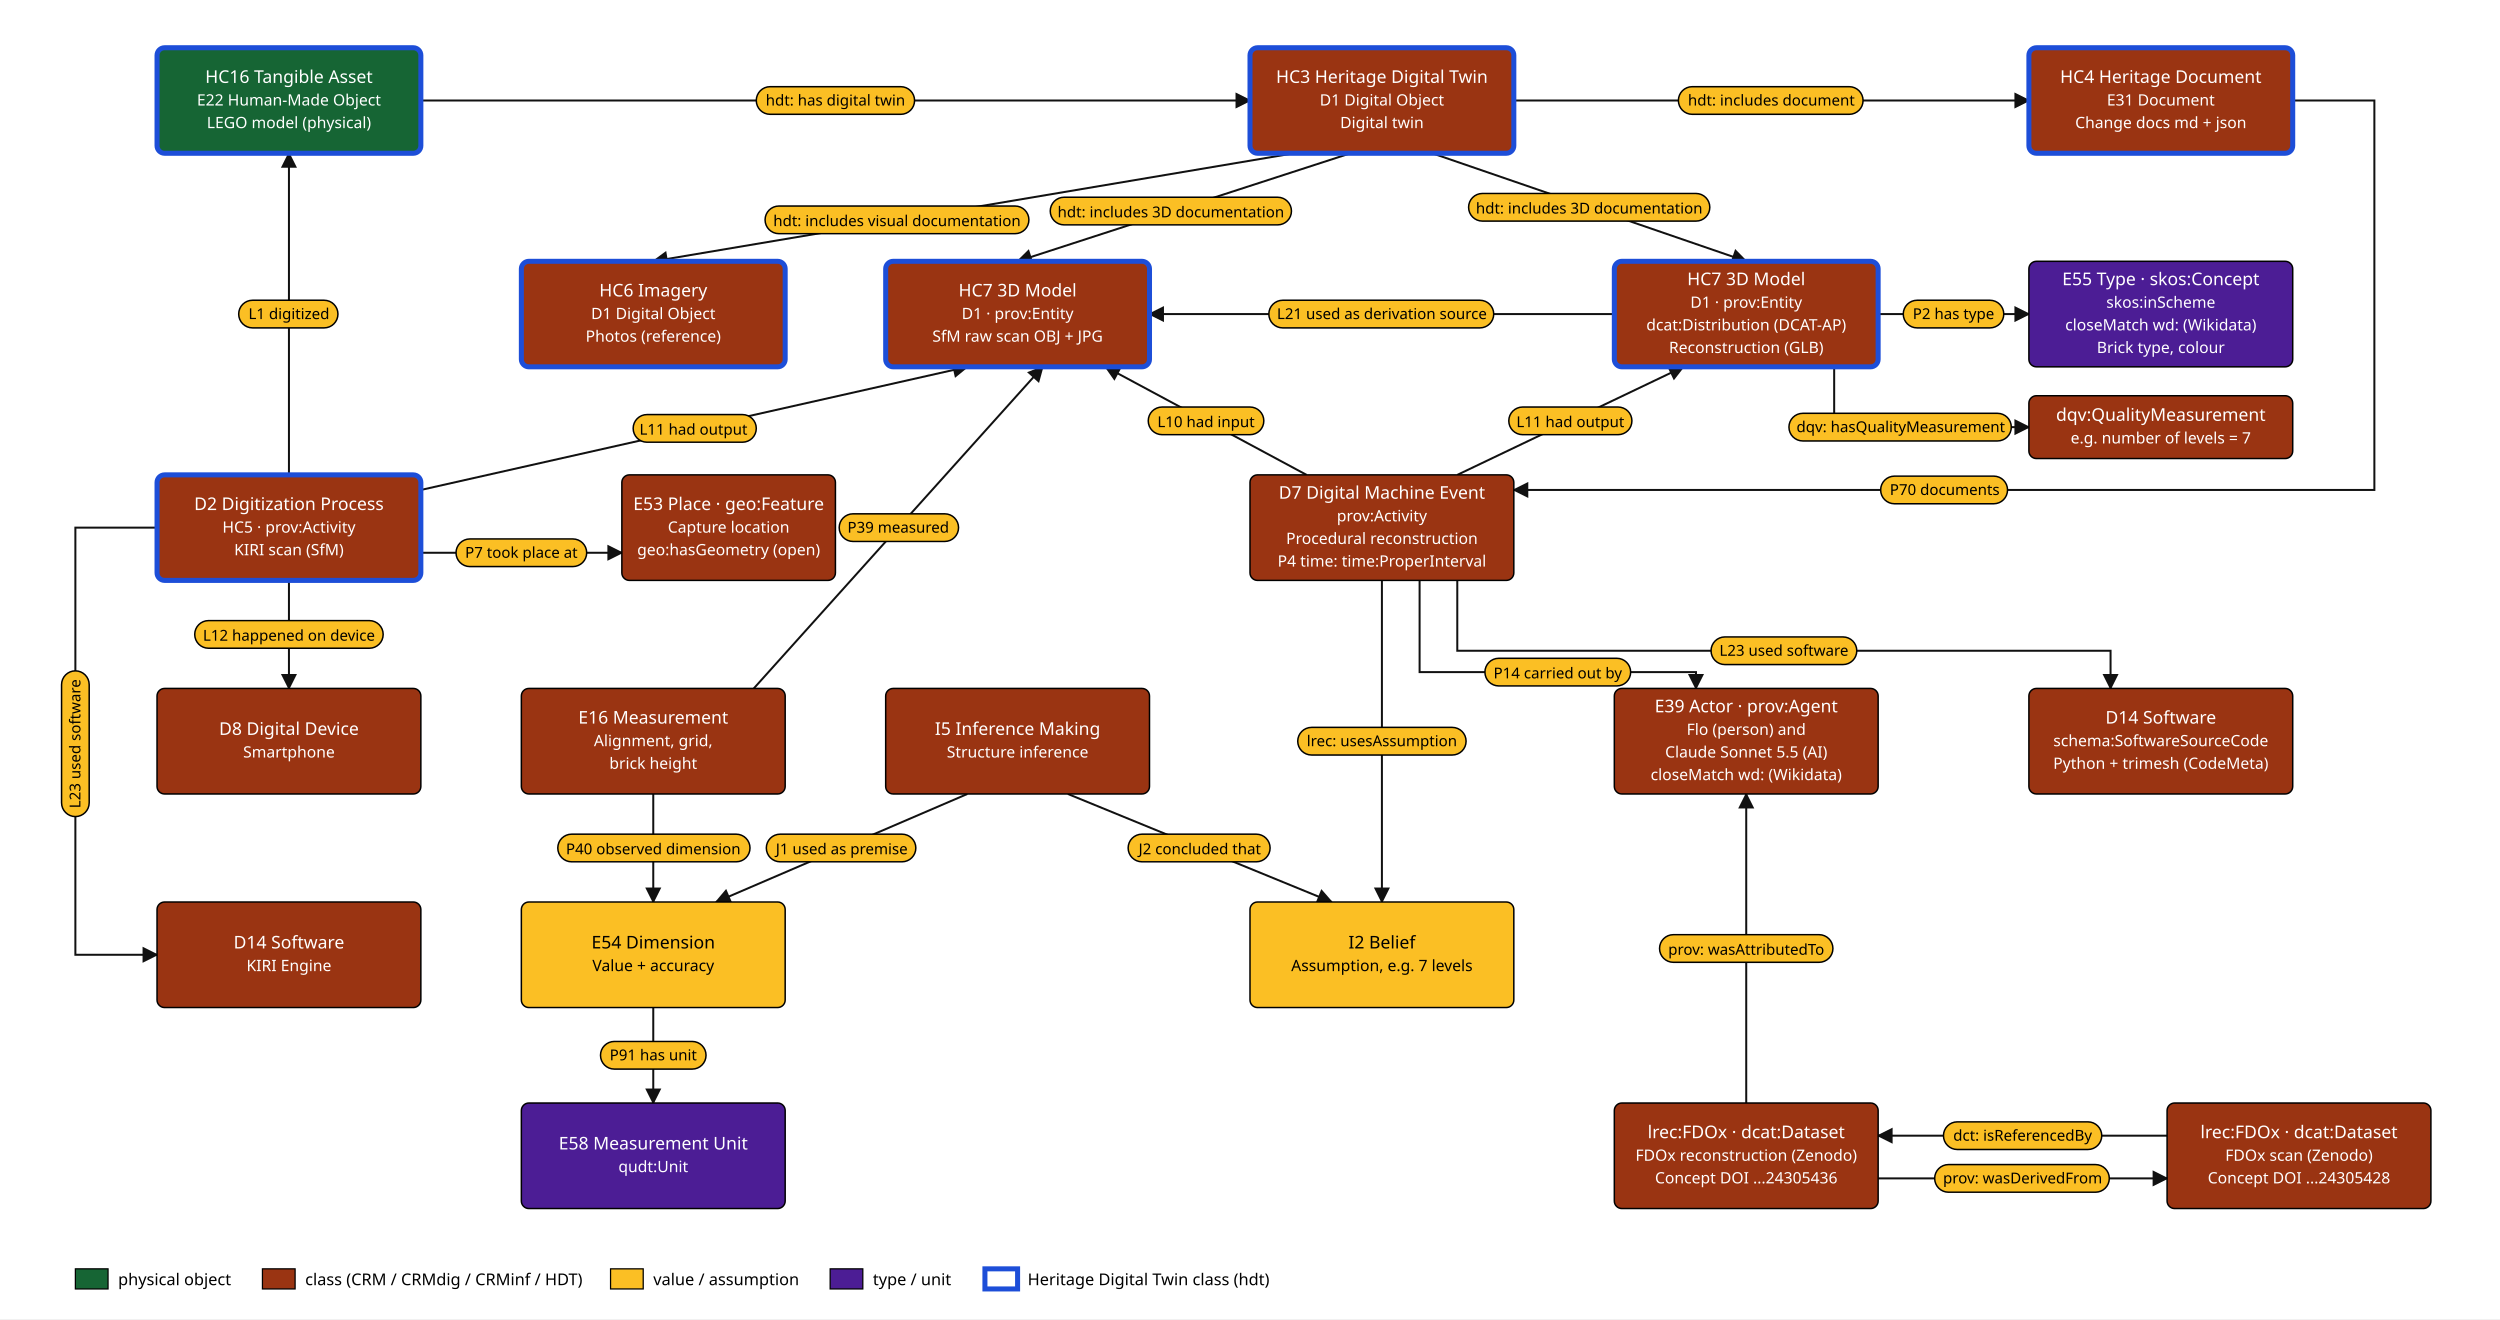
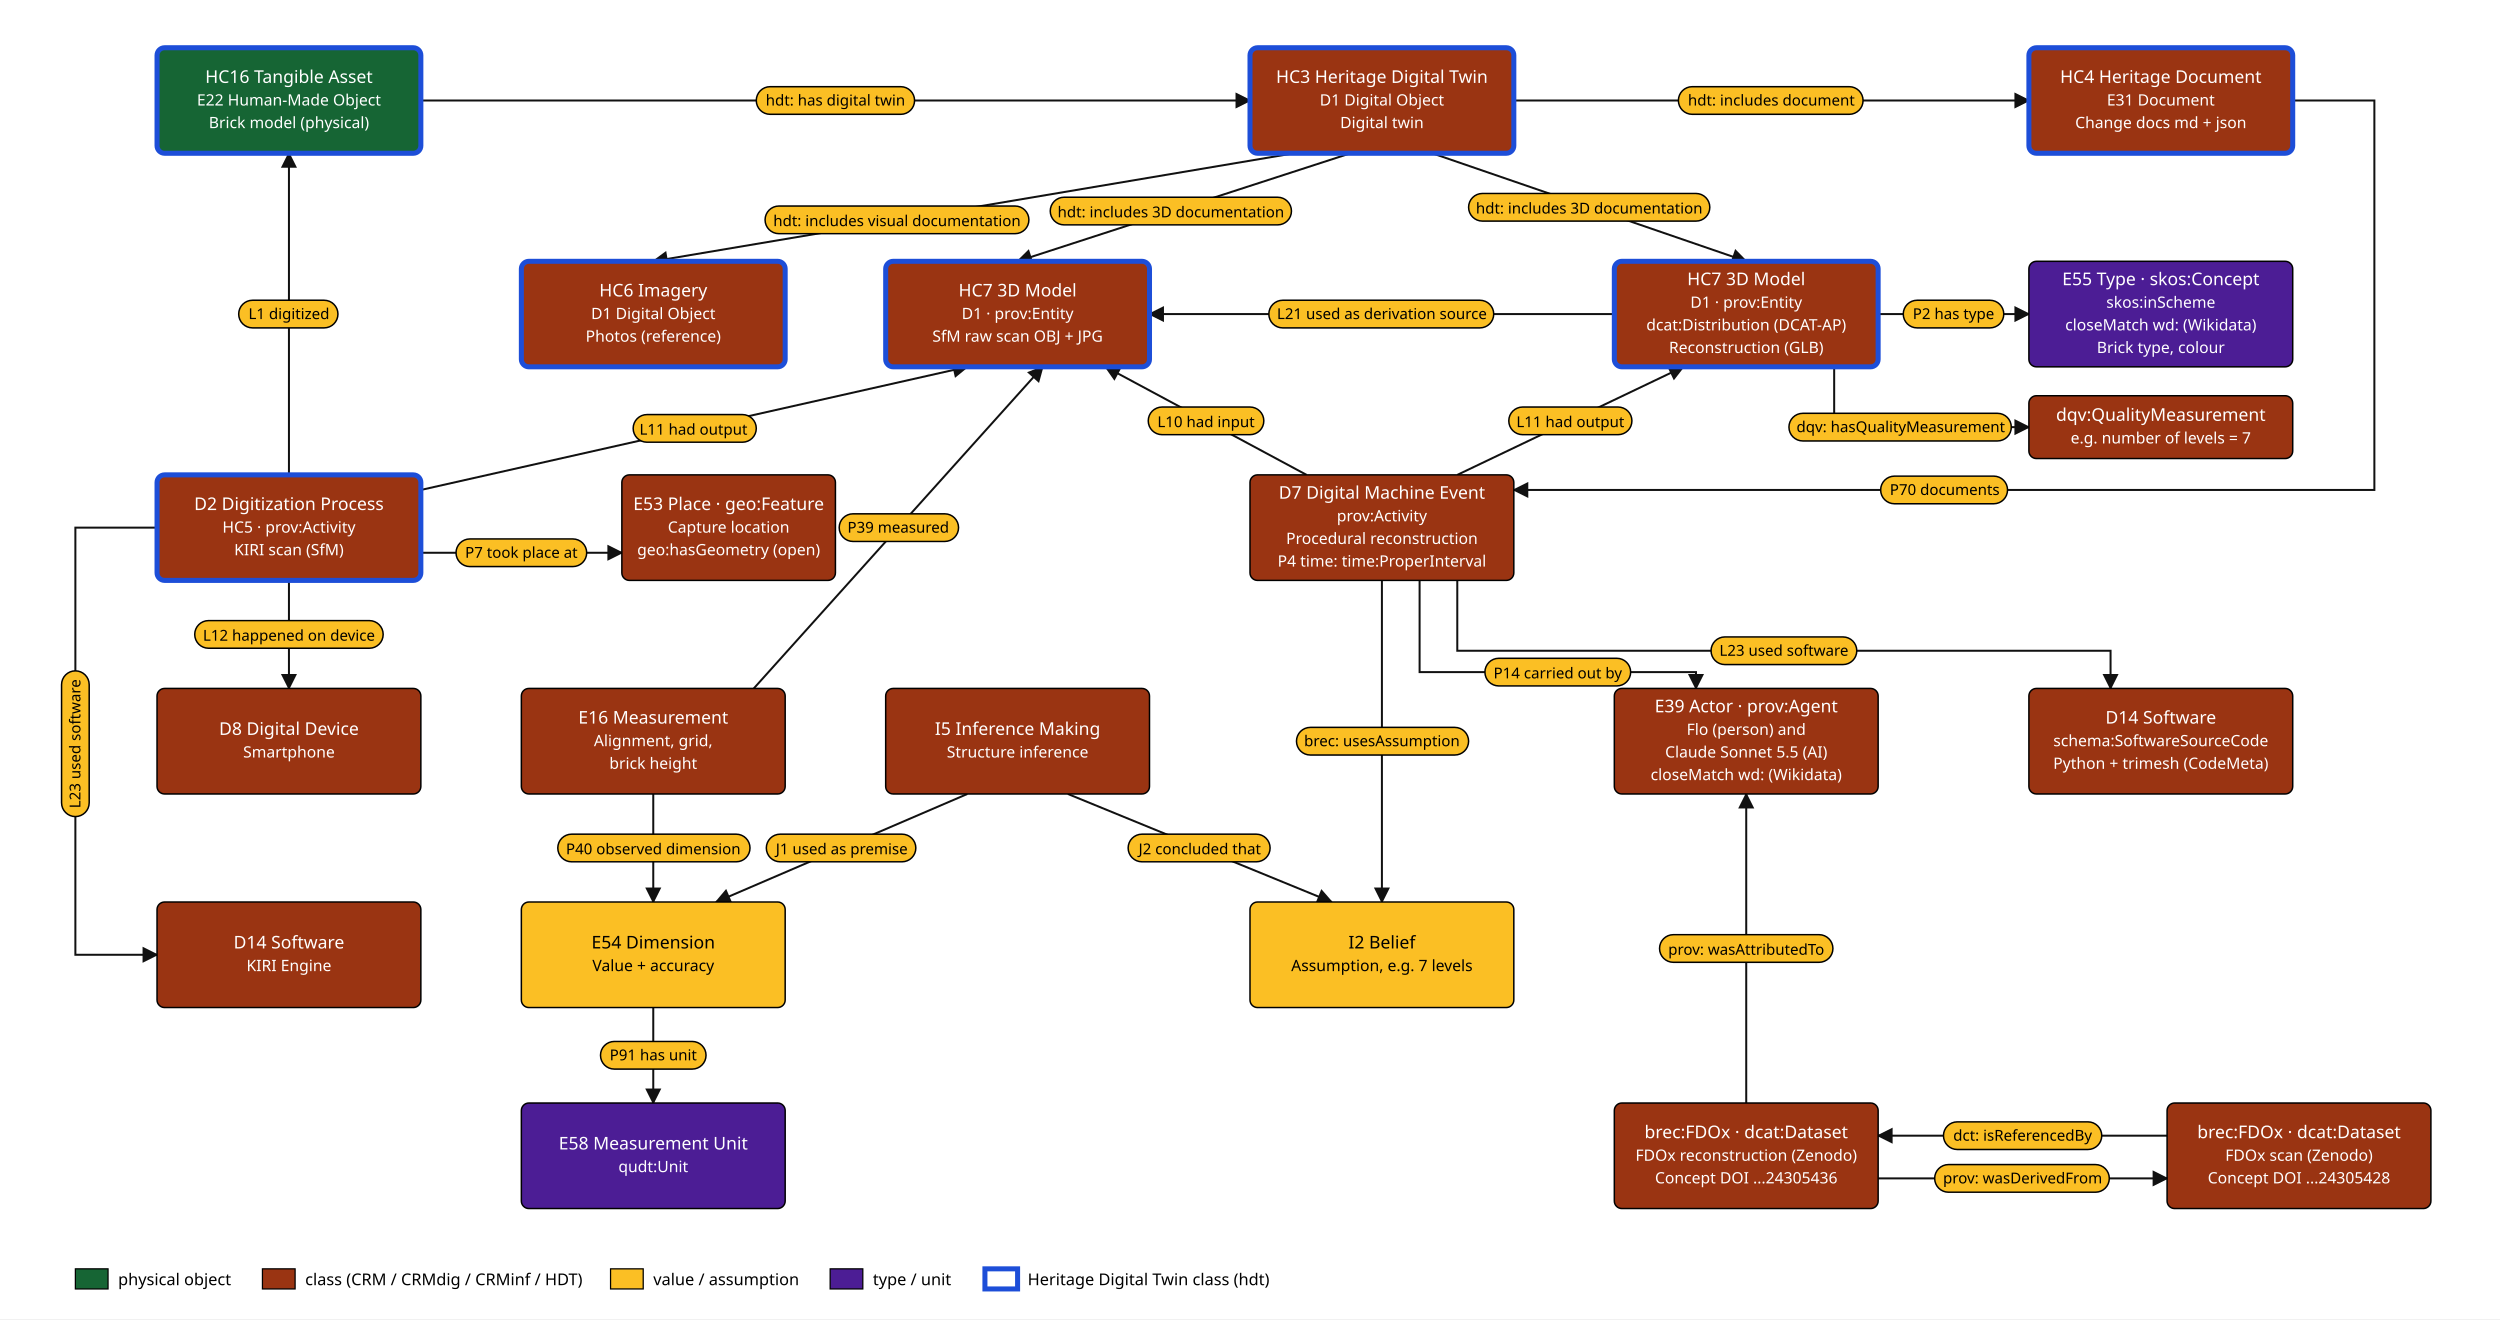
<svg xmlns="http://www.w3.org/2000/svg" width="1990" height="1050" viewBox="0 0 1990 1050" font-family="Fira Sans">
  <defs>
    <marker id="a" viewBox="0 0 10 10" refX="9" refY="5" markerWidth="8" markerHeight="8" orient="auto-start-reverse">
      <path d="M0 0L10 5L0 10z" fill="#111" />
    </marker>
  </defs>
  <rect width="1990" height="1050" fill="#fff" />
  <path d="M335 80 L995 80" fill="none" stroke="#111" stroke-width="1.6" marker-end="url(#a)" />
  <path d="M1030 122 L520 208" fill="none" stroke="#111" stroke-width="1.6" marker-end="url(#a)" />
  <path d="M1075 122 L810 208" fill="none" stroke="#111" stroke-width="1.6" marker-end="url(#a)" />
  <path d="M1140 122 L1390 208" fill="none" stroke="#111" stroke-width="1.6" marker-end="url(#a)" />
  <path d="M1205 80 L1615 80" fill="none" stroke="#111" stroke-width="1.6" marker-end="url(#a)" />
  <path d="M230 378 L230 122" fill="none" stroke="#111" stroke-width="1.6" marker-end="url(#a)" />
  <path d="M335 390 L770 292" fill="none" stroke="#111" stroke-width="1.6" marker-end="url(#a)" />
  <path d="M1040 378 L880 292" fill="none" stroke="#111" stroke-width="1.6" marker-end="url(#a)" />
  <path d="M1160 378 L1340 292" fill="none" stroke="#111" stroke-width="1.6" marker-end="url(#a)" />
  <path d="M1285 250 L915 250" fill="none" stroke="#111" stroke-width="1.6" marker-end="url(#a)" />
  <path d="M1495 250 L1615 250" fill="none" stroke="#111" stroke-width="1.6" marker-end="url(#a)" />
  <path d="M1825 80 L1890 80 L1890 390 L1205 390" fill="none" stroke="#111" stroke-width="1.6" marker-end="url(#a)" />
  <path d="M600 548 L830 292" fill="none" stroke="#111" stroke-width="1.6" marker-end="url(#a)" />
  <path d="M520 632 L520 718" fill="none" stroke="#111" stroke-width="1.6" marker-end="url(#a)" />
  <path d="M520 802 L520 878" fill="none" stroke="#111" stroke-width="1.6" marker-end="url(#a)" />
  <path d="M770 632 L570 718" fill="none" stroke="#111" stroke-width="1.6" marker-end="url(#a)" />
  <path d="M850 632 L1060 718" fill="none" stroke="#111" stroke-width="1.6" marker-end="url(#a)" />
  <path d="M1100 462 L1100 718" fill="none" stroke="#111" stroke-width="1.6" marker-end="url(#a)" />
  <path d="M230 462 L230 548" fill="none" stroke="#111" stroke-width="1.6" marker-end="url(#a)" />
  <path d="M125 420 L60 420 L60 760 L125 760" fill="none" stroke="#111" stroke-width="1.6" marker-end="url(#a)" />
  <path d="M1130 462 L1130 535 L1350 535 L1350 548" fill="none" stroke="#111" stroke-width="1.6" marker-end="url(#a)" />
  <path d="M335 440 L495 440" fill="none" stroke="#111" stroke-width="1.6" marker-end="url(#a)" />
  <path d="M1460 292 L1460 340 L1615 340" fill="none" stroke="#111" stroke-width="1.6" marker-end="url(#a)" />
  <path d="M1725 904 L1495 904" fill="none" stroke="#111" stroke-width="1.6" marker-end="url(#a)" />
  <path d="M1495 938 L1725 938" fill="none" stroke="#111" stroke-width="1.6" marker-end="url(#a)" />
  <path d="M1390 878 L1390 632" fill="none" stroke="#111" stroke-width="1.6" marker-end="url(#a)" />
  <path d="M1160 462 L1160 518 L1680 518 L1680 548" fill="none" stroke="#111" stroke-width="1.6" marker-end="url(#a)" />
  <g>
    <rect x="602" y="69" width="126" height="22" rx="11" fill="#fbbf24" stroke="#000" stroke-width="1.2" />
    <text x="665" y="84" font-size="12" text-anchor="middle" fill="#000">hdt: has digital twin</text>
  </g>
  <g>
    <rect x="609" y="164" width="210" height="22" rx="11" fill="#fbbf24" stroke="#000" stroke-width="1.2" />
    <text x="714" y="180" font-size="12" text-anchor="middle" fill="#000">hdt: includes visual documentation</text>
  </g>
  <g>
    <rect x="836" y="157" width="192" height="22" rx="11" fill="#fbbf24" stroke="#000" stroke-width="1.2" />
    <text x="932" y="173" font-size="12" text-anchor="middle" fill="#000">hdt: includes 3D documentation</text>
  </g>
  <g>
    <rect x="1169" y="154" width="192" height="22" rx="11" fill="#fbbf24" stroke="#000" stroke-width="1.2" />
    <text x="1265" y="170" font-size="12" text-anchor="middle" fill="#000">hdt: includes 3D documentation</text>
  </g>
  <g>
    <rect x="1336" y="69" width="147" height="22" rx="11" fill="#fbbf24" stroke="#000" stroke-width="1.2" />
    <text x="1410" y="84" font-size="12" text-anchor="middle" fill="#000">hdt: includes document</text>
  </g>
  <g>
    <rect x="190" y="239" width="79" height="22" rx="11" fill="#fbbf24" stroke="#000" stroke-width="1.2" />
    <text x="230" y="254" font-size="12" text-anchor="middle" fill="#000">L1 digitized</text>
  </g>
  <g>
    <rect x="504" y="330" width="98" height="22" rx="11" fill="#fbbf24" stroke="#000" stroke-width="1.2" />
    <text x="552" y="346" font-size="12" text-anchor="middle" fill="#000">L11 had output</text>
  </g>
  <g>
    <rect x="914" y="324" width="92" height="22" rx="11" fill="#fbbf24" stroke="#000" stroke-width="1.2" />
    <text x="960" y="340" font-size="12" text-anchor="middle" fill="#000">L10 had input</text>
  </g>
  <g>
    <rect x="1201" y="324" width="98" height="22" rx="11" fill="#fbbf24" stroke="#000" stroke-width="1.2" />
    <text x="1250" y="340" font-size="12" text-anchor="middle" fill="#000">L11 had output</text>
  </g>
  <g>
    <rect x="1010" y="239" width="179" height="22" rx="11" fill="#fbbf24" stroke="#000" stroke-width="1.2" />
    <text x="1100" y="254" font-size="12" text-anchor="middle" fill="#000">L21 used as derivation source</text>
  </g>
  <g>
    <rect x="1515" y="239" width="80" height="22" rx="11" fill="#fbbf24" stroke="#000" stroke-width="1.2" />
    <text x="1555" y="254" font-size="12" text-anchor="middle" fill="#000">P2 has type</text>
  </g>
  <g>
    <rect x="1497" y="379" width="101" height="22" rx="11" fill="#fbbf24" stroke="#000" stroke-width="1.2" />
    <text x="1548" y="394" font-size="12" text-anchor="middle" fill="#000">P70 documents</text>
  </g>
  <g>
    <rect x="668" y="409" width="95" height="22" rx="11" fill="#fbbf24" stroke="#000" stroke-width="1.2" />
    <text x="715" y="424" font-size="12" text-anchor="middle" fill="#000">P39 measured</text>
  </g>
  <g>
    <rect x="444" y="664" width="153" height="22" rx="11" fill="#fbbf24" stroke="#000" stroke-width="1.2" />
    <text x="520" y="680" font-size="12" text-anchor="middle" fill="#000">P40 observed dimension</text>
  </g>
  <g>
    <rect x="478" y="829" width="84" height="22" rx="11" fill="#fbbf24" stroke="#000" stroke-width="1.2" />
    <text x="520" y="844" font-size="12" text-anchor="middle" fill="#000">P91 has unit</text>
  </g>
  <g>
    <rect x="610" y="664" width="119" height="22" rx="11" fill="#fbbf24" stroke="#000" stroke-width="1.2" />
    <text x="670" y="680" font-size="12" text-anchor="middle" fill="#000">J1 used as premise</text>
  </g>
  <g>
    <rect x="898" y="664" width="113" height="22" rx="11" fill="#fbbf24" stroke="#000" stroke-width="1.2" />
    <text x="955" y="680" font-size="12" text-anchor="middle" fill="#000">J2 concluded that</text>
  </g>
  <g>
-     <rect x="1033" y="579" width="134" height="22" rx="11" fill="#fbbf24" stroke="#000" stroke-width="1.2" />
-     <text x="1100" y="594" font-size="12" text-anchor="middle" fill="#000">lrec: usesAssumption</text>
+     <rect x="1032" y="579" width="137" height="22" rx="11" fill="#fbbf24" stroke="#000" stroke-width="1.2" />
+     <text x="1100" y="594" font-size="12" text-anchor="middle" fill="#000">brec: usesAssumption</text>
  </g>
  <g>
    <rect x="155" y="494" width="150" height="22" rx="11" fill="#fbbf24" stroke="#000" stroke-width="1.2" />
    <text x="230" y="510" font-size="12" text-anchor="middle" fill="#000">L12 happened on device</text>
  </g>
  <g transform="rotate(-90 60 592)">
    <rect x="2" y="581" width="116" height="22" rx="11" fill="#fbbf24" stroke="#000" stroke-width="1.2" />
    <text x="60" y="596" font-size="12" text-anchor="middle" fill="#000">L23 used software</text>
  </g>
  <g>
    <rect x="1182" y="524" width="116" height="22" rx="11" fill="#fbbf24" stroke="#000" stroke-width="1.2" />
    <text x="1240" y="540" font-size="12" text-anchor="middle" fill="#000">P14 carried out by</text>
  </g>
  <g>
    <rect x="363" y="429" width="104" height="22" rx="11" fill="#fbbf24" stroke="#000" stroke-width="1.2" />
    <text x="415" y="444" font-size="12" text-anchor="middle" fill="#000">P7 took place at</text>
  </g>
  <g>
    <rect x="1424" y="329" width="177" height="22" rx="11" fill="#fbbf24" stroke="#000" stroke-width="1.2" />
    <text x="1513" y="344" font-size="12" text-anchor="middle" fill="#000">dqv: hasQualityMeasurement</text>
  </g>
  <g>
    <rect x="1547" y="893" width="126" height="22" rx="11" fill="#fbbf24" stroke="#000" stroke-width="1.2" />
    <text x="1610" y="908" font-size="12" text-anchor="middle" fill="#000">dct: isReferencedBy</text>
  </g>
  <g>
    <rect x="1540" y="927" width="139" height="22" rx="11" fill="#fbbf24" stroke="#000" stroke-width="1.2" />
    <text x="1610" y="942" font-size="12" text-anchor="middle" fill="#000">prov: wasDerivedFrom</text>
  </g>
  <g>
    <rect x="1321" y="744" width="138" height="22" rx="11" fill="#fbbf24" stroke="#000" stroke-width="1.2" />
    <text x="1390" y="760" font-size="12" text-anchor="middle" fill="#000">prov: wasAttributedTo</text>
  </g>
  <g>
    <rect x="1362" y="507" width="116" height="22" rx="11" fill="#fbbf24" stroke="#000" stroke-width="1.2" />
    <text x="1420" y="522" font-size="12" text-anchor="middle" fill="#000">L23 used software</text>
  </g>
  <rect x="125.0" y="38.0" width="210" height="84" rx="6" fill="#166534" stroke="#1d4ed8" stroke-width="4" />
  <text x="230" y="66" font-size="14" font-weight="500" text-anchor="middle" fill="#fff">HC16 Tangible Asset</text>
  <text x="230" y="84" font-size="12.5" font-weight="400" text-anchor="middle" fill="#fff">E22 Human-Made Object</text>
-   <text x="230" y="102" font-size="12.5" font-weight="400" text-anchor="middle" fill="#fff">LEGO model (physical)</text>
+   <text x="230" y="102" font-size="12.5" font-weight="400" text-anchor="middle" fill="#fff">Brick model (physical)</text>
  <rect x="995.0" y="38.0" width="210" height="84" rx="6" fill="#9a3412" stroke="#1d4ed8" stroke-width="4" />
  <text x="1100" y="66" font-size="14" font-weight="500" text-anchor="middle" fill="#fff">HC3 Heritage Digital Twin</text>
  <text x="1100" y="84" font-size="12.5" font-weight="400" text-anchor="middle" fill="#fff">D1 Digital Object</text>
  <text x="1100" y="102" font-size="12.5" font-weight="400" text-anchor="middle" fill="#fff">Digital twin</text>
  <rect x="1615.0" y="38.0" width="210" height="84" rx="6" fill="#9a3412" stroke="#1d4ed8" stroke-width="4" />
  <text x="1720" y="66" font-size="14" font-weight="500" text-anchor="middle" fill="#fff">HC4 Heritage Document</text>
  <text x="1720" y="84" font-size="12.5" font-weight="400" text-anchor="middle" fill="#fff">E31 Document</text>
  <text x="1720" y="102" font-size="12.5" font-weight="400" text-anchor="middle" fill="#fff">Change docs md + json</text>
  <rect x="415.0" y="208.0" width="210" height="84" rx="6" fill="#9a3412" stroke="#1d4ed8" stroke-width="4" />
  <text x="520" y="236" font-size="14" font-weight="500" text-anchor="middle" fill="#fff">HC6 Imagery</text>
  <text x="520" y="254" font-size="12.5" font-weight="400" text-anchor="middle" fill="#fff">D1 Digital Object</text>
  <text x="520" y="272" font-size="12.5" font-weight="400" text-anchor="middle" fill="#fff">Photos (reference)</text>
  <rect x="705.0" y="208.0" width="210" height="84" rx="6" fill="#9a3412" stroke="#1d4ed8" stroke-width="4" />
  <text x="810" y="236" font-size="14" font-weight="500" text-anchor="middle" fill="#fff">HC7 3D Model</text>
  <text x="810" y="254" font-size="12.5" font-weight="400" text-anchor="middle" fill="#fff">D1 · prov:Entity</text>
  <text x="810" y="272" font-size="12.5" font-weight="400" text-anchor="middle" fill="#fff">SfM raw scan OBJ + JPG</text>
  <rect x="1285.0" y="208.0" width="210" height="84" rx="6" fill="#9a3412" stroke="#1d4ed8" stroke-width="4" />
  <text x="1390" y="227" font-size="14" font-weight="500" text-anchor="middle" fill="#fff">HC7 3D Model</text>
  <text x="1390" y="245" font-size="12.5" font-weight="400" text-anchor="middle" fill="#fff">D1 · prov:Entity</text>
  <text x="1390" y="263" font-size="12.5" font-weight="400" text-anchor="middle" fill="#fff">dcat:Distribution (DCAT-AP)</text>
  <text x="1390" y="281" font-size="12.5" font-weight="400" text-anchor="middle" fill="#fff">Reconstruction (GLB)</text>
  <rect x="1615.0" y="208.0" width="210" height="84" rx="6" fill="#4c1d95" stroke="#000" stroke-width="1.2" />
  <text x="1720" y="227" font-size="14" font-weight="500" text-anchor="middle" fill="#fff">E55 Type · skos:Concept</text>
  <text x="1720" y="245" font-size="12.5" font-weight="400" text-anchor="middle" fill="#fff">skos:inScheme</text>
  <text x="1720" y="263" font-size="12.5" font-weight="400" text-anchor="middle" fill="#fff">closeMatch wd: (Wikidata)</text>
  <text x="1720" y="281" font-size="12.5" font-weight="400" text-anchor="middle" fill="#fff">Brick type, colour</text>
  <rect x="125.0" y="378.0" width="210" height="84" rx="6" fill="#9a3412" stroke="#1d4ed8" stroke-width="4" />
  <text x="230" y="406" font-size="14" font-weight="500" text-anchor="middle" fill="#fff">D2 Digitization Process</text>
  <text x="230" y="424" font-size="12.5" font-weight="400" text-anchor="middle" fill="#fff">HC5 · prov:Activity</text>
  <text x="230" y="442" font-size="12.5" font-weight="400" text-anchor="middle" fill="#fff">KIRI scan (SfM)</text>
  <rect x="995.0" y="378.0" width="210" height="84" rx="6" fill="#9a3412" stroke="#000" stroke-width="1.2" />
  <text x="1100" y="397" font-size="14" font-weight="500" text-anchor="middle" fill="#fff">D7 Digital Machine Event</text>
  <text x="1100" y="415" font-size="12.5" font-weight="400" text-anchor="middle" fill="#fff">prov:Activity</text>
  <text x="1100" y="433" font-size="12.5" font-weight="400" text-anchor="middle" fill="#fff">Procedural reconstruction</text>
  <text x="1100" y="451" font-size="12.5" font-weight="400" text-anchor="middle" fill="#fff">P4 time: time:ProperInterval</text>
  <rect x="1615.0" y="315.0" width="210" height="50" rx="6" fill="#9a3412" stroke="#000" stroke-width="1.2" />
  <text x="1720" y="335" font-size="14" font-weight="500" text-anchor="middle" fill="#fff">dqv:QualityMeasurement</text>
  <text x="1720" y="353" font-size="12.5" font-weight="400" text-anchor="middle" fill="#fff">e.g. number of levels = 7</text>
  <rect x="495.0" y="378.0" width="170" height="84" rx="6" fill="#9a3412" stroke="#000" stroke-width="1.2" />
  <text x="580" y="406" font-size="14" font-weight="500" text-anchor="middle" fill="#fff">E53 Place · geo:Feature</text>
  <text x="580" y="424" font-size="12.5" font-weight="400" text-anchor="middle" fill="#fff">Capture location</text>
  <text x="580" y="442" font-size="12.5" font-weight="400" text-anchor="middle" fill="#fff">geo:hasGeometry (open)</text>
  <rect x="125.0" y="548.0" width="210" height="84" rx="6" fill="#9a3412" stroke="#000" stroke-width="1.2" />
  <text x="230" y="585" font-size="14" font-weight="500" text-anchor="middle" fill="#fff">D8 Digital Device</text>
  <text x="230" y="603" font-size="12.5" font-weight="400" text-anchor="middle" fill="#fff">Smartphone</text>
  <rect x="415.0" y="548.0" width="210" height="84" rx="6" fill="#9a3412" stroke="#000" stroke-width="1.2" />
  <text x="520" y="576" font-size="14" font-weight="500" text-anchor="middle" fill="#fff">E16 Measurement</text>
  <text x="520" y="594" font-size="12.5" font-weight="400" text-anchor="middle" fill="#fff">Alignment, grid,</text>
  <text x="520" y="612" font-size="12.5" font-weight="400" text-anchor="middle" fill="#fff">brick height</text>
  <rect x="705.0" y="548.0" width="210" height="84" rx="6" fill="#9a3412" stroke="#000" stroke-width="1.2" />
  <text x="810" y="585" font-size="14" font-weight="500" text-anchor="middle" fill="#fff">I5 Inference Making</text>
  <text x="810" y="603" font-size="12.5" font-weight="400" text-anchor="middle" fill="#fff">Structure inference</text>
  <rect x="1285.0" y="548.0" width="210" height="84" rx="6" fill="#9a3412" stroke="#000" stroke-width="1.2" />
  <text x="1390" y="567" font-size="14" font-weight="500" text-anchor="middle" fill="#fff">E39 Actor · prov:Agent</text>
  <text x="1390" y="585" font-size="12.5" font-weight="400" text-anchor="middle" fill="#fff">Flo (person) and</text>
  <text x="1390" y="603" font-size="12.5" font-weight="400" text-anchor="middle" fill="#fff">Claude Sonnet 5.5 (AI)</text>
  <text x="1390" y="621" font-size="12.5" font-weight="400" text-anchor="middle" fill="#fff">closeMatch wd: (Wikidata)</text>
  <rect x="1615.0" y="548.0" width="210" height="84" rx="6" fill="#9a3412" stroke="#000" stroke-width="1.2" />
  <text x="1720" y="576" font-size="14" font-weight="500" text-anchor="middle" fill="#fff">D14 Software</text>
  <text x="1720" y="594" font-size="12.5" font-weight="400" text-anchor="middle" fill="#fff">schema:SoftwareSourceCode</text>
  <text x="1720" y="612" font-size="12.5" font-weight="400" text-anchor="middle" fill="#fff">Python + trimesh (CodeMeta)</text>
  <rect x="125.0" y="718.0" width="210" height="84" rx="6" fill="#9a3412" stroke="#000" stroke-width="1.2" />
  <text x="230" y="755" font-size="14" font-weight="500" text-anchor="middle" fill="#fff">D14 Software</text>
  <text x="230" y="773" font-size="12.5" font-weight="400" text-anchor="middle" fill="#fff">KIRI Engine</text>
  <rect x="415.0" y="718.0" width="210" height="84" rx="6" fill="#fbbf24" stroke="#000" stroke-width="1.2" />
  <text x="520" y="755" font-size="14" font-weight="500" text-anchor="middle" fill="#000">E54 Dimension</text>
  <text x="520" y="773" font-size="12.5" font-weight="400" text-anchor="middle" fill="#000">Value + accuracy</text>
  <rect x="995.0" y="718.0" width="210" height="84" rx="6" fill="#fbbf24" stroke="#000" stroke-width="1.2" />
  <text x="1100" y="755" font-size="14" font-weight="500" text-anchor="middle" fill="#000">I2 Belief</text>
  <text x="1100" y="773" font-size="12.5" font-weight="400" text-anchor="middle" fill="#000">Assumption, e.g. 7 levels</text>
  <rect x="1285.0" y="878.0" width="210" height="84" rx="6" fill="#9a3412" stroke="#000" stroke-width="1.2" />
-   <text x="1390" y="906" font-size="14" font-weight="500" text-anchor="middle" fill="#fff">lrec:FDOx · dcat:Dataset</text>
+   <text x="1390" y="906" font-size="14" font-weight="500" text-anchor="middle" fill="#fff">brec:FDOx · dcat:Dataset</text>
  <text x="1390" y="924" font-size="12.5" font-weight="400" text-anchor="middle" fill="#fff">FDOx reconstruction (Zenodo)</text>
  <text x="1390" y="942" font-size="12.5" font-weight="400" text-anchor="middle" fill="#fff">Concept DOI ...24305436</text>
  <rect x="1725.0" y="878.0" width="210" height="84" rx="6" fill="#9a3412" stroke="#000" stroke-width="1.2" />
-   <text x="1830" y="906" font-size="14" font-weight="500" text-anchor="middle" fill="#fff">lrec:FDOx · dcat:Dataset</text>
+   <text x="1830" y="906" font-size="14" font-weight="500" text-anchor="middle" fill="#fff">brec:FDOx · dcat:Dataset</text>
  <text x="1830" y="924" font-size="12.5" font-weight="400" text-anchor="middle" fill="#fff">FDOx scan (Zenodo)</text>
  <text x="1830" y="942" font-size="12.5" font-weight="400" text-anchor="middle" fill="#fff">Concept DOI ...24305428</text>
  <rect x="415.0" y="878.0" width="210" height="84" rx="6" fill="#4c1d95" stroke="#000" stroke-width="1.2" />
  <text x="520" y="915" font-size="14" font-weight="500" text-anchor="middle" fill="#fff">E58 Measurement Unit</text>
  <text x="520" y="933" font-size="12.5" font-weight="400" text-anchor="middle" fill="#fff">qudt:Unit</text>
  <rect x="60" y="1010" width="26" height="16" fill="#166534" stroke="#000" />
  <text x="94" y="1023" font-size="13">physical object</text>
  <rect x="208.9" y="1010" width="26" height="16" fill="#9a3412" stroke="#000" />
  <text x="242.9" y="1023" font-size="13">class (CRM / CRMdig / CRMinf / HDT)</text>
  <rect x="486.0" y="1010" width="26" height="16" fill="#fbbf24" stroke="#000" />
  <text x="520.0" y="1023" font-size="13">value / assumption</text>
  <rect x="660.8" y="1010" width="26" height="16" fill="#4c1d95" stroke="#000" />
  <text x="694.8" y="1023" font-size="13">type / unit</text>
  <rect x="784.0" y="1010" width="26" height="16" fill="#fff" stroke="#1d4ed8" stroke-width="4" />
  <text x="818.0" y="1023" font-size="13">Heritage Digital Twin class (hdt)</text>
</svg>
